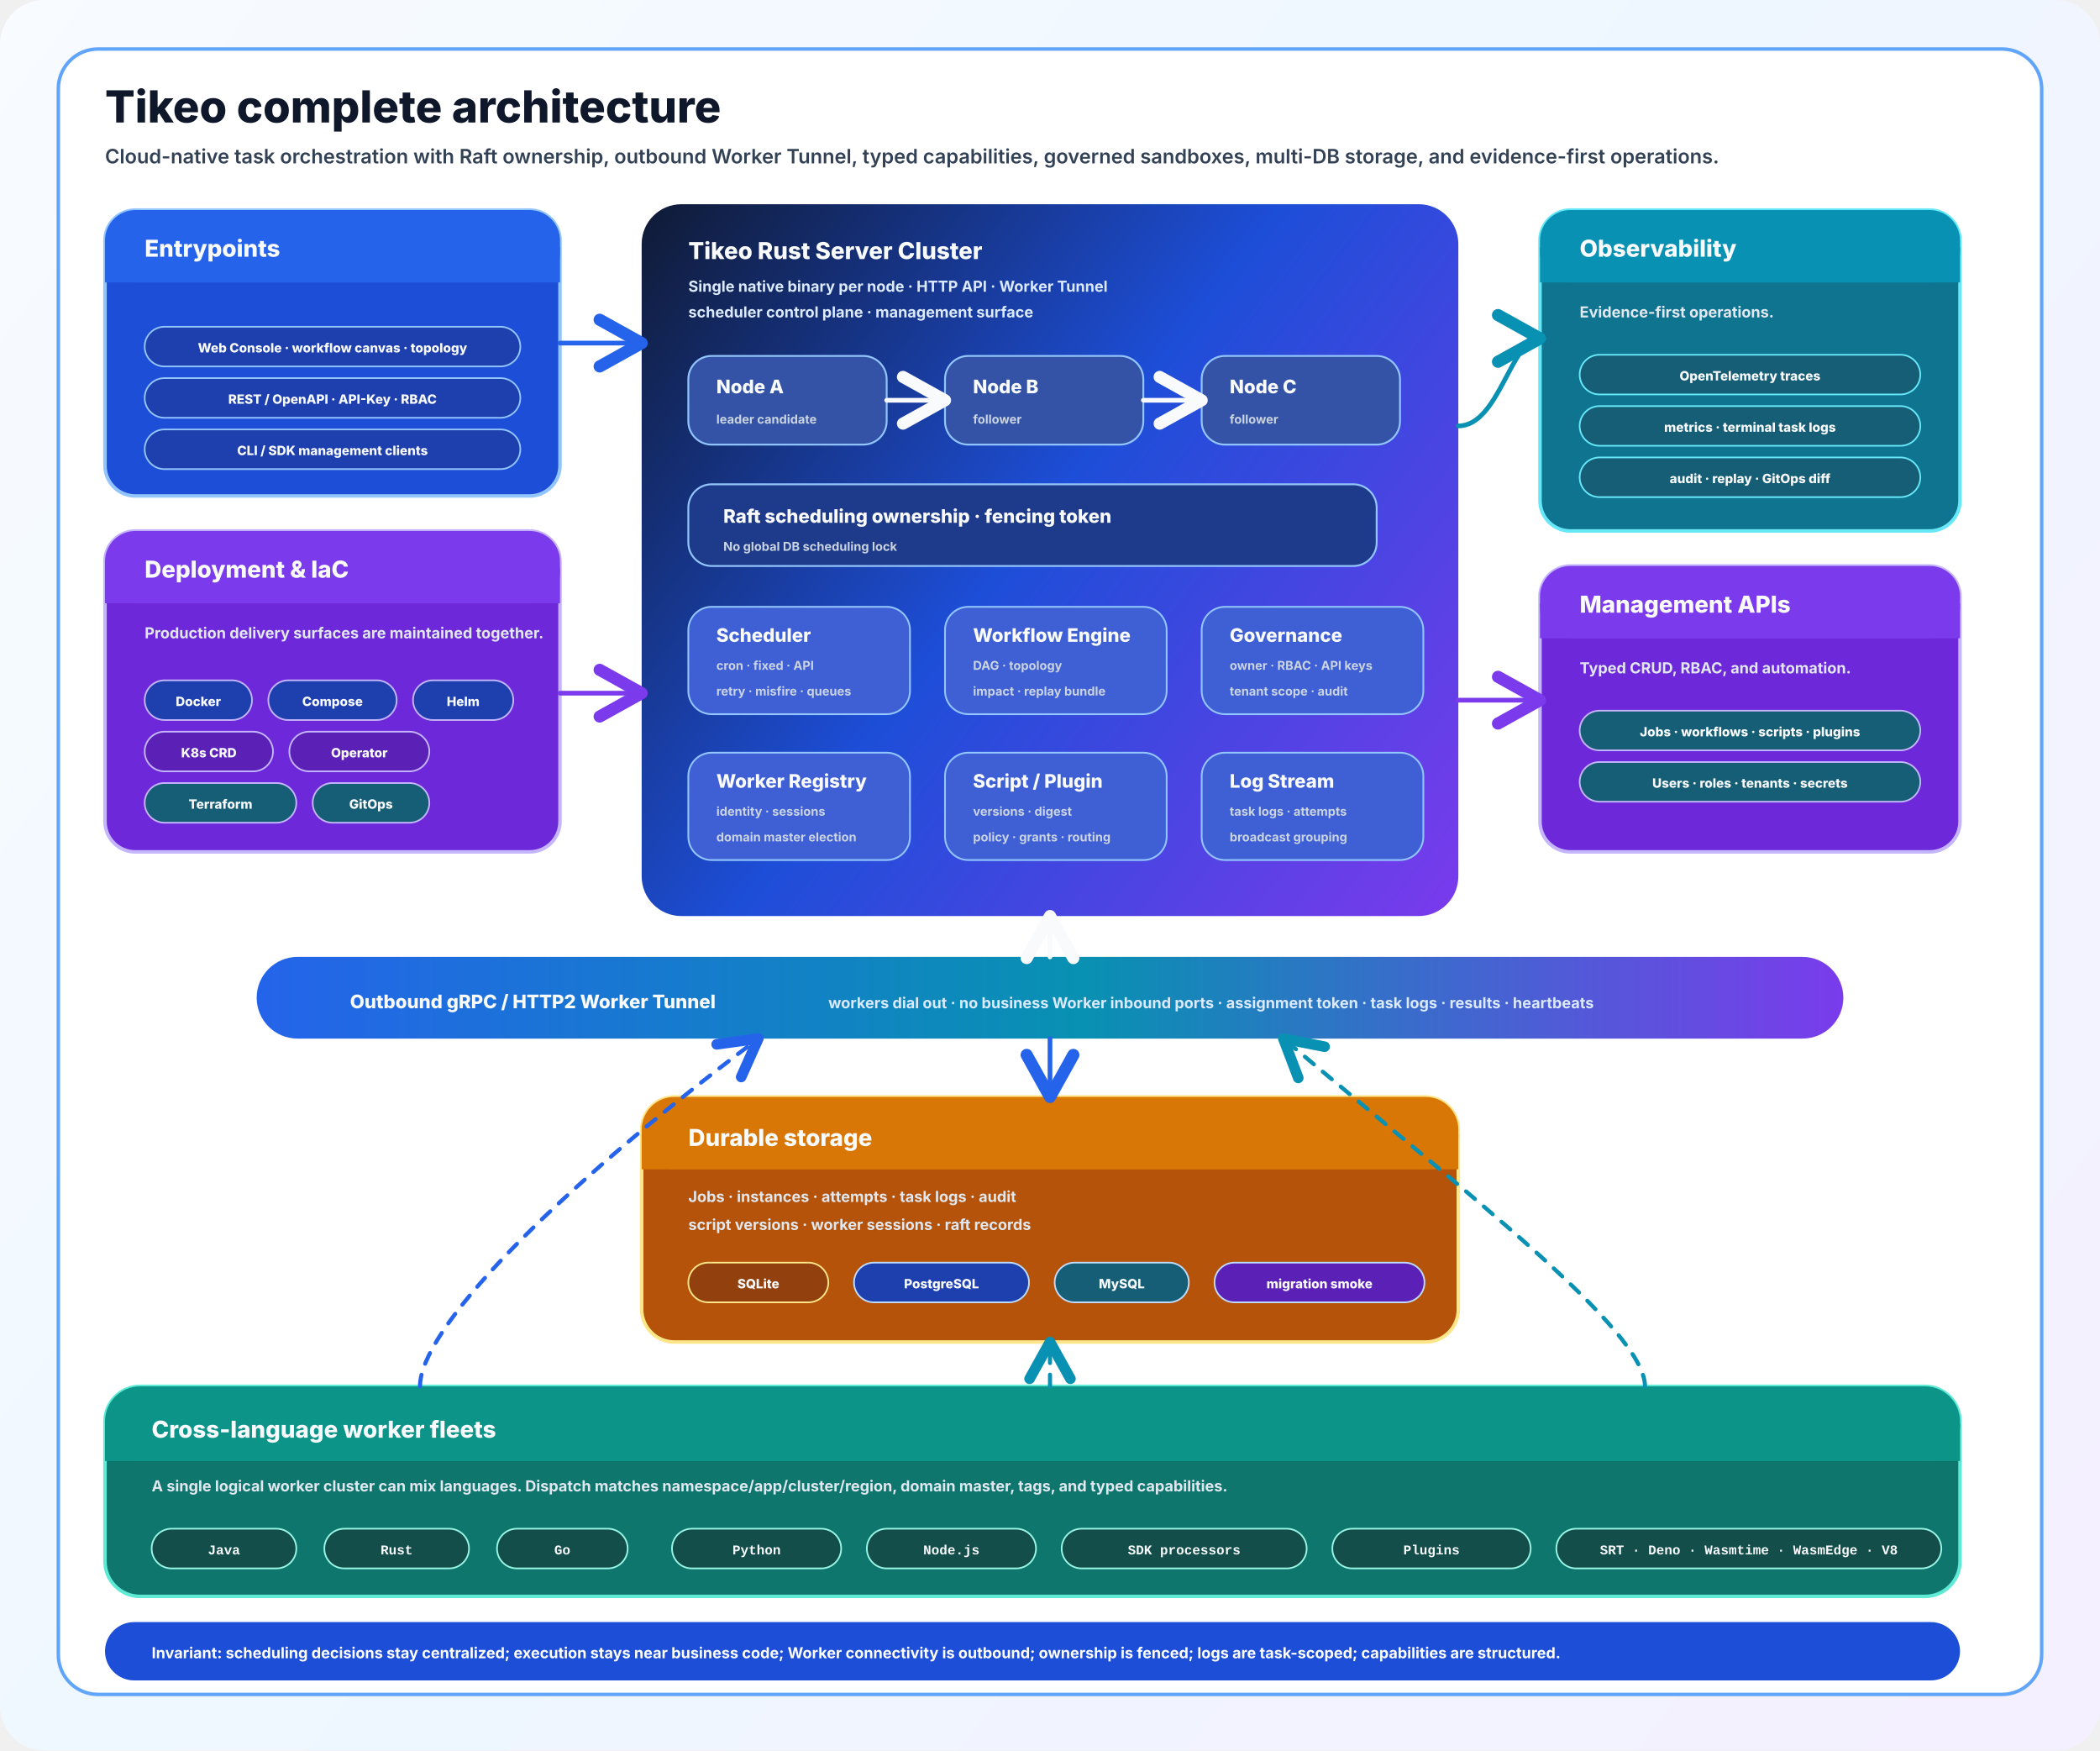
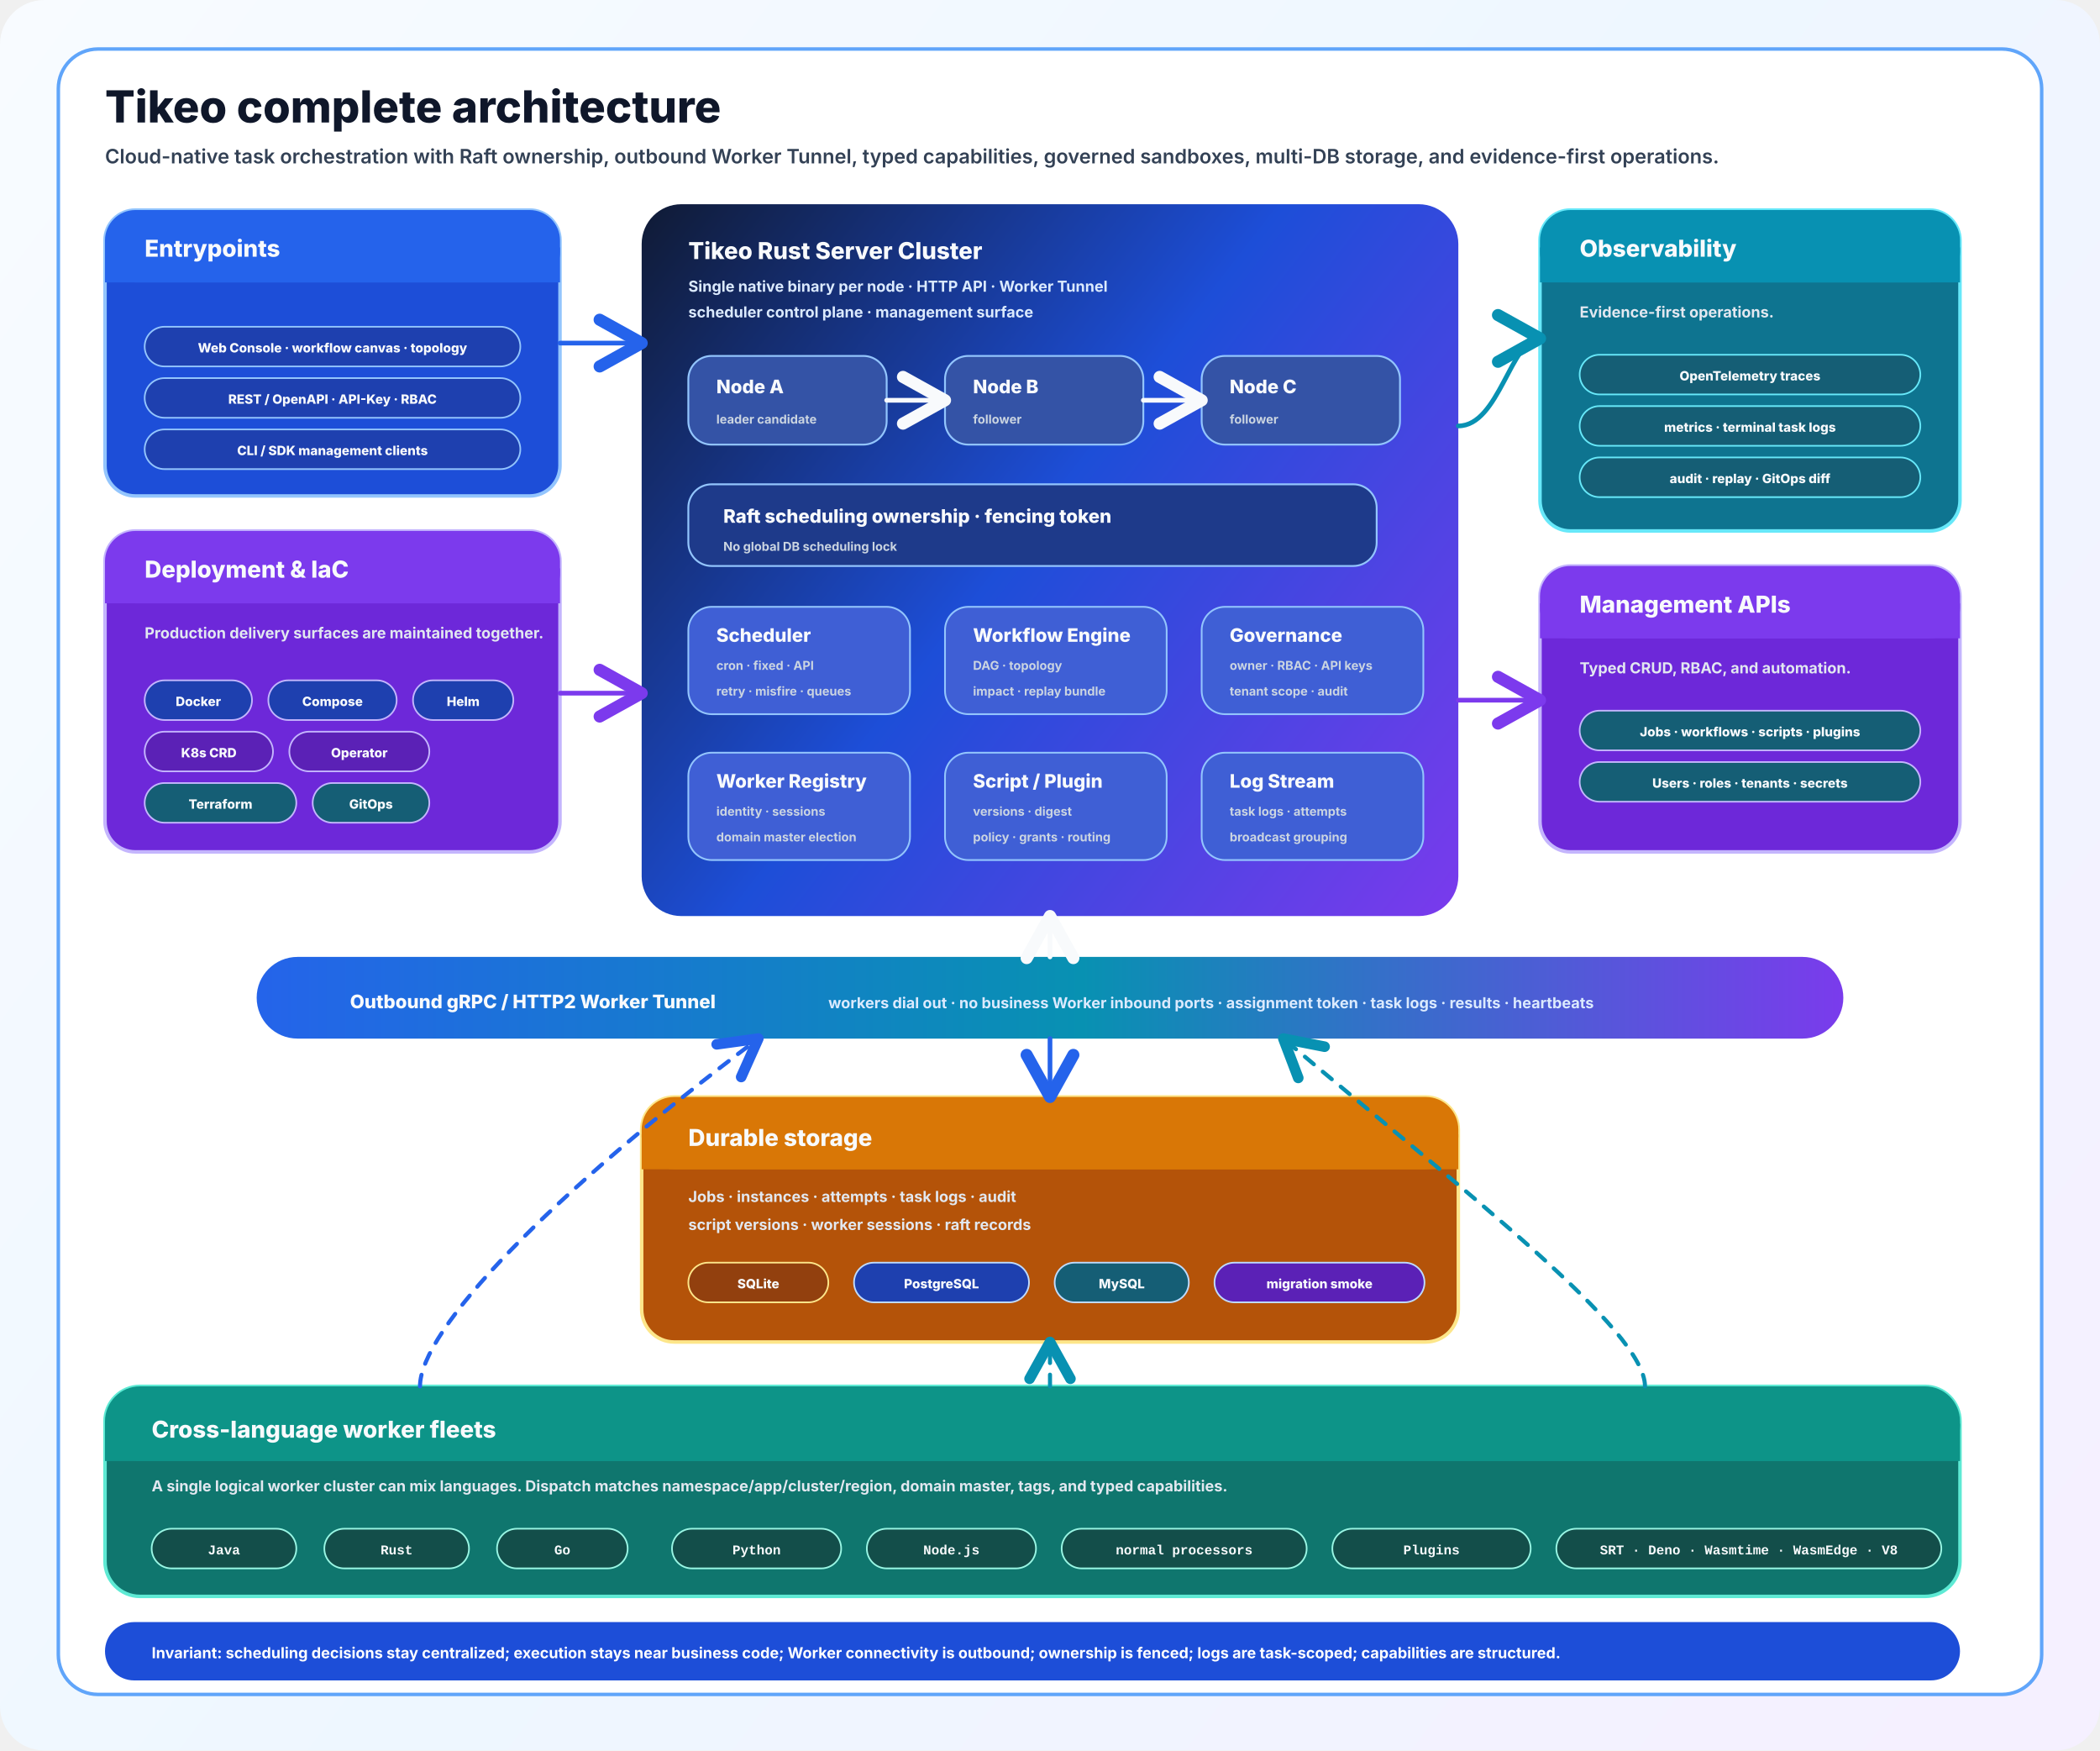
<svg xmlns="http://www.w3.org/2000/svg" width="1800" height="1500" viewBox="0 0 1800 1500" fill="none" role="img" aria-labelledby="title desc">
  <defs>
    <linearGradient id="bg" x1="0" y1="0" x2="1800" y2="1360" gradientUnits="userSpaceOnUse">
      <stop stop-color="#f8fbff" />
      <stop offset="0.52" stop-color="#eef7ff" />
      <stop offset="1" stop-color="#f5f0ff" />
    </linearGradient>
    <linearGradient id="serverGrad" x1="520" y1="170" x2="1280" y2="760" gradientUnits="userSpaceOnUse">
      <stop stop-color="#0f172a" />
      <stop offset="0.48" stop-color="#1d4ed8" />
      <stop offset="1" stop-color="#7c3aed" />
    </linearGradient>
    <linearGradient id="tunnelGrad" x1="210" y1="780" x2="1590" y2="780" gradientUnits="userSpaceOnUse">
      <stop stop-color="#2563eb" />
      <stop offset="0.52" stop-color="#0891b2" />
      <stop offset="1" stop-color="#7c3aed" />
    </linearGradient>
    <marker id="arrowBlue" markerWidth="14" markerHeight="14" refX="11" refY="7" orient="auto" markerUnits="strokeWidth">
      <path d="M2 2L11 7L2 12" stroke="#2563eb" stroke-width="2.6" stroke-linecap="round" stroke-linejoin="round" />
    </marker>
    <marker id="arrowCyan" markerWidth="14" markerHeight="14" refX="11" refY="7" orient="auto" markerUnits="strokeWidth">
      <path d="M2 2L11 7L2 12" stroke="#0891b2" stroke-width="2.6" stroke-linecap="round" stroke-linejoin="round" />
    </marker>
    <marker id="arrowViolet" markerWidth="14" markerHeight="14" refX="11" refY="7" orient="auto" markerUnits="strokeWidth">
      <path d="M2 2L11 7L2 12" stroke="#7c3aed" stroke-width="2.6" stroke-linecap="round" stroke-linejoin="round" />
    </marker>
    <marker id="arrowWhite" markerWidth="14" markerHeight="14" refX="11" refY="7" orient="auto" markerUnits="strokeWidth">
      <path d="M2 2L11 7L2 12" stroke="#f8fafc" stroke-width="2.6" stroke-linecap="round" stroke-linejoin="round" />
    </marker>
    <style>
      .title{font:800 38px ui-sans-serif,system-ui,-apple-system,BlinkMacSystemFont,"Segoe UI",sans-serif;fill:#0f172a}
      .subtitle{font:600 17px ui-sans-serif,system-ui,-apple-system,BlinkMacSystemFont,"Segoe UI",sans-serif;fill:#334155}
      .section{font:800 20px ui-sans-serif,system-ui,-apple-system,BlinkMacSystemFont,"Segoe UI",sans-serif;fill:#f8fafc}
      .label{font:800 16px ui-sans-serif,system-ui,-apple-system,BlinkMacSystemFont,"Segoe UI",sans-serif;fill:#f8fafc}
      .body{font:650 13px ui-sans-serif,system-ui,-apple-system,BlinkMacSystemFont,"Segoe UI",sans-serif;fill:#e2e8f0}
      .small{font:700 11.5px ui-sans-serif,system-ui,-apple-system,BlinkMacSystemFont,"Segoe UI",sans-serif;fill:#e2e8f0}
      .tiny{font:700 10.5px ui-sans-serif,system-ui,-apple-system,BlinkMacSystemFont,"Segoe UI",sans-serif;fill:#cbd5e1}
      .mono{font:800 11.5px ui-monospace,SFMono-Regular,Menlo,Monaco,Consolas,"Liberation Mono",monospace;fill:#f8fafc}
      .white{fill:#fff}.muted{fill:#dbeafe}.darkText{fill:#0f172a}
      .chipText{font:800 11px ui-sans-serif,system-ui,-apple-system,BlinkMacSystemFont,"Segoe UI",sans-serif;fill:#f8fafc}
      .lineBlue{stroke:#2563eb;stroke-width:4;stroke-linecap:round;marker-end:url(#arrowBlue)}
      .lineCyan{stroke:#0891b2;stroke-width:4;stroke-linecap:round;marker-end:url(#arrowCyan)}
      .lineViolet{stroke:#7c3aed;stroke-width:4;stroke-linecap:round;marker-end:url(#arrowViolet)}
      .lineWhite{stroke:#f8fafc;stroke-width:4;stroke-linecap:round;marker-end:url(#arrowWhite)}
      .dashBlue{stroke:#2563eb;stroke-width:3.5;stroke-linecap:round;stroke-dasharray:10 10;marker-end:url(#arrowBlue)}
      .dashCyan{stroke:#0891b2;stroke-width:3.5;stroke-linecap:round;stroke-dasharray:10 10;marker-end:url(#arrowCyan)}
    </style>
  </defs>
  <rect width="1800" height="1500" rx="38" fill="url(#bg)" />
  <rect x="50" y="42" width="1700" height="1410" rx="34" fill="#ffffff" stroke="#60a5fa" stroke-width="3" />
  <text x="90" y="105" class="title">Tikeo complete architecture</text>
  <text x="90" y="140" class="subtitle">Cloud-native task orchestration with Raft ownership, outbound Worker Tunnel, typed capabilities, governed sandboxes, multi-DB storage, and evidence-first operations.</text>
  <g>
    <rect x="90" y="180" width="390" height="245" rx="26" fill="#1d4ed8" stroke="#93c5fd" stroke-width="3" />
    <rect x="90" y="180" width="390" height="62" rx="26" fill="#2563eb" />
    <rect x="90" y="212" width="390" height="30" fill="#2563eb" />
    <text x="124" y="220" class="section">Entrypoints</text>
    <rect x="124" y="280" width="322" height="34" rx="17" fill="#1e40af" stroke="#93c5fd" stroke-width="1.4" />
    <text text-anchor="middle" x="285.0" y="302" class="chipText">Web Console · workflow canvas · topology</text>
    <rect x="124" y="324" width="322" height="34" rx="17" fill="#1e40af" stroke="#93c5fd" stroke-width="1.4" />
    <text text-anchor="middle" x="285.0" y="346" class="chipText">REST / OpenAPI · API-Key · RBAC</text>
    <rect x="124" y="368" width="322" height="34" rx="17" fill="#1e40af" stroke="#93c5fd" stroke-width="1.4" />
    <text text-anchor="middle" x="285.0" y="390" class="chipText">CLI / SDK management clients</text>
  </g>
  <g>
    <rect x="90" y="455" width="390" height="275" rx="26" fill="#6d28d9" stroke="#c4b5fd" stroke-width="3" />
    <rect x="90" y="455" width="390" height="62" rx="26" fill="#7c3aed" />
    <rect x="90" y="487" width="390" height="30" fill="#7c3aed" />
    <text x="124" y="495" class="section">Deployment &amp; IaC</text>
    <text x="124" y="547" class="body">Production delivery surfaces are maintained together.</text>
    <rect x="124" y="583" width="92" height="34" rx="17" fill="#1e40af" stroke="#c4b5fd" stroke-width="1.4" />
    <text text-anchor="middle" x="170.0" y="605" class="chipText">Docker</text>
    <rect x="230" y="583" width="110" height="34" rx="17" fill="#1e40af" stroke="#c4b5fd" stroke-width="1.4" />
    <text text-anchor="middle" x="285.0" y="605" class="chipText">Compose</text>
    <rect x="354" y="583" width="86" height="34" rx="17" fill="#1e40af" stroke="#c4b5fd" stroke-width="1.4" />
    <text text-anchor="middle" x="397.0" y="605" class="chipText">Helm</text>
    <rect x="124" y="627" width="110" height="34" rx="17" fill="#5b21b6" stroke="#c4b5fd" stroke-width="1.4" />
    <text text-anchor="middle" x="179.0" y="649" class="chipText">K8s CRD</text>
    <rect x="248" y="627" width="120" height="34" rx="17" fill="#5b21b6" stroke="#c4b5fd" stroke-width="1.4" />
    <text text-anchor="middle" x="308.0" y="649" class="chipText">Operator</text>
    <rect x="124" y="671" width="130" height="34" rx="17" fill="#155e75" stroke="#c4b5fd" stroke-width="1.4" />
    <text text-anchor="middle" x="189.0" y="693" class="chipText">Terraform</text>
    <rect x="268" y="671" width="100" height="34" rx="17" fill="#155e75" stroke="#c4b5fd" stroke-width="1.4" />
    <text text-anchor="middle" x="318.0" y="693" class="chipText">GitOps</text>
  </g>
  <g>
    <rect x="550" y="175" width="700" height="610" rx="34" fill="url(#serverGrad)" />
    <text x="590" y="222" class="section">Tikeo Rust Server Cluster</text>
    <text x="590" y="250" class="body muted">Single native binary per node · HTTP API · Worker Tunnel</text>
    <text x="590" y="272" class="body muted">scheduler control plane · management surface</text>
    <rect x="590" y="305" width="170" height="76" rx="20" fill="#3453a6" stroke="#93c5fd" stroke-width="1.6" />
    <text x="614" y="337" class="label">Node A</text>
    <text x="614" y="363" class="tiny">leader candidate</text>
    <rect x="810" y="305" width="170" height="76" rx="20" fill="#3453a6" stroke="#93c5fd" stroke-width="1.6" />
    <text x="834" y="337" class="label">Node B</text>
    <text x="834" y="363" class="tiny">follower</text>
    <rect x="1030" y="305" width="170" height="76" rx="20" fill="#3453a6" stroke="#93c5fd" stroke-width="1.6" />
    <text x="1054" y="337" class="label">Node C</text>
    <text x="1054" y="363" class="tiny">follower</text>
    <path d="M760 343C782 343 788 343 810 343" class="lineWhite" />
    <path d="M980 343C1002 343 1008 343 1030 343" class="lineWhite" />
    <rect x="590" y="415" width="590" height="70" rx="20" fill="#1e3a8a" stroke="#93c5fd" stroke-width="1.6" />
    <text x="620" y="448" class="label">Raft scheduling ownership · fencing token</text>
    <text x="620" y="472" class="tiny">No global DB scheduling lock</text>
    <rect x="590" y="520" width="190" height="92" rx="20" fill="#3f5fd5" stroke="#93c5fd" stroke-width="1.5" />
    <text x="614" y="550" class="label">Scheduler</text>
    <text x="614" y="574" class="tiny">cron · fixed · API</text>
    <text x="614" y="596" class="tiny">retry · misfire · queues</text>
    <rect x="810" y="520" width="190" height="92" rx="20" fill="#3f5fd5" stroke="#93c5fd" stroke-width="1.5" />
    <text x="834" y="550" class="label">Workflow Engine</text>
    <text x="834" y="574" class="tiny">DAG · topology</text>
    <text x="834" y="596" class="tiny">impact · replay bundle</text>
    <rect x="1030" y="520" width="190" height="92" rx="20" fill="#3f5fd5" stroke="#93c5fd" stroke-width="1.5" />
    <text x="1054" y="550" class="label">Governance</text>
    <text x="1054" y="574" class="tiny">owner · RBAC · API keys</text>
    <text x="1054" y="596" class="tiny">tenant scope · audit</text>
    <rect x="590" y="645" width="190" height="92" rx="20" fill="#3f5fd5" stroke="#93c5fd" stroke-width="1.5" />
    <text x="614" y="675" class="label">Worker Registry</text>
    <text x="614" y="699" class="tiny">identity · sessions</text>
    <text x="614" y="721" class="tiny">domain master election</text>
    <rect x="810" y="645" width="190" height="92" rx="20" fill="#3f5fd5" stroke="#93c5fd" stroke-width="1.5" />
    <text x="834" y="675" class="label">Script / Plugin</text>
    <text x="834" y="699" class="tiny">versions · digest</text>
    <text x="834" y="721" class="tiny">policy · grants · routing</text>
    <rect x="1030" y="645" width="190" height="92" rx="20" fill="#3f5fd5" stroke="#93c5fd" stroke-width="1.5" />
    <text x="1054" y="675" class="label">Log Stream</text>
    <text x="1054" y="699" class="tiny">task logs · attempts</text>
    <text x="1054" y="721" class="tiny">broadcast grouping</text>
  </g>
  <path d="M480 294C506 294 522 294 550 294" class="lineBlue" />
  <path d="M480 594C510 594 525 594 550 594" class="lineViolet" />
  <g>
    <rect x="1320" y="180" width="360" height="275" rx="26" fill="#0e7490" stroke="#67e8f9" stroke-width="3" />
    <rect x="1320" y="180" width="360" height="62" rx="26" fill="#0891b2" />
    <rect x="1320" y="212" width="360" height="30" fill="#0891b2" />
    <text x="1354" y="220" class="section">Observability</text>
    <text x="1354" y="272" class="body">Evidence-first operations.</text>
    <rect x="1354" y="304" width="292" height="34" rx="17" fill="#155e75" stroke="#67e8f9" stroke-width="1.4" />
    <text text-anchor="middle" x="1500.0" y="326" class="chipText">OpenTelemetry traces</text>
    <rect x="1354" y="348" width="292" height="34" rx="17" fill="#155e75" stroke="#67e8f9" stroke-width="1.4" />
    <text text-anchor="middle" x="1500.0" y="370" class="chipText">metrics · terminal task logs</text>
    <rect x="1354" y="392" width="292" height="34" rx="17" fill="#155e75" stroke="#67e8f9" stroke-width="1.4" />
    <text text-anchor="middle" x="1500.0" y="414" class="chipText">audit · replay · GitOps diff</text>
  </g>
  <g>
    <rect x="1320" y="485" width="360" height="245" rx="26" fill="#6d28d9" stroke="#c4b5fd" stroke-width="3" />
    <rect x="1320" y="485" width="360" height="62" rx="26" fill="#7c3aed" />
    <rect x="1320" y="517" width="360" height="30" fill="#7c3aed" />
    <text x="1354" y="525" class="section">Management APIs</text>
    <text x="1354" y="577" class="body">Typed CRUD, RBAC, and automation.</text>
    <rect x="1354" y="609" width="292" height="34" rx="17" fill="#155e75" stroke="#c4b5fd" stroke-width="1.4" />
    <text text-anchor="middle" x="1500.0" y="631" class="chipText">Jobs · workflows · scripts · plugins</text>
    <rect x="1354" y="653" width="292" height="34" rx="17" fill="#155e75" stroke="#c4b5fd" stroke-width="1.4" />
    <text text-anchor="middle" x="1500.0" y="675" class="chipText">Users · roles · tenants · secrets</text>
  </g>
  <path d="M1250 365C1285 365 1295 290 1320 290" class="lineCyan" />
  <path d="M1250 600C1286 600 1298 600 1320 600" class="lineViolet" />
  <g>
    <rect x="220" y="820" width="1360" height="70" rx="35" fill="url(#tunnelGrad)" />
    <text x="300" y="864" class="label">Outbound gRPC / HTTP2 Worker Tunnel</text>
    <text x="710" y="864" class="body muted">workers dial out · no business Worker inbound ports · assignment token · task logs · results · heartbeats</text>
  </g>
  <path d="M900 820C900 805 900 800 900 785" class="lineWhite" />
  <g>
    <rect x="550" y="940" width="700" height="210" rx="28" fill="#b45309" stroke="#fde68a" stroke-width="3" />
    <rect x="550" y="940" width="700" height="62" rx="28" fill="#d97706" />
    <rect x="550" y="972" width="700" height="30" fill="#d97706" />
    <text x="590" y="982" class="section">Durable storage</text>
    <text x="590" y="1030" class="body">Jobs · instances · attempts · task logs · audit</text>
    <text x="590" y="1054" class="body">script versions · worker sessions · raft records</text>
    <rect x="590" y="1082" width="120" height="34" rx="17" fill="#92400e" stroke="#fde68a" stroke-width="1.4" />
    <text text-anchor="middle" x="650.0" y="1104" class="chipText">SQLite</text>
    <rect x="732" y="1082" width="150" height="34" rx="17" fill="#1e40af" stroke="#bfdbfe" stroke-width="1.4" />
    <text text-anchor="middle" x="807.0" y="1104" class="chipText">PostgreSQL</text>
    <rect x="904" y="1082" width="115" height="34" rx="17" fill="#155e75" stroke="#bfdbfe" stroke-width="1.4" />
    <text text-anchor="middle" x="961.5" y="1104" class="chipText">MySQL</text>
    <rect x="1041" y="1082" width="180" height="34" rx="17" fill="#5b21b6" stroke="#bfdbfe" stroke-width="1.4" />
    <text text-anchor="middle" x="1131.0" y="1104" class="chipText">migration smoke</text>
  </g>
  <path d="M900 890V940" class="lineBlue" />
  <g>
    <rect x="90" y="1188" width="1590" height="180" rx="30" fill="#0f766e" stroke="#5eead4" stroke-width="3" />
    <rect x="90" y="1188" width="1590" height="64" rx="30" fill="#0d9488" />
    <rect x="90" y="1220" width="1590" height="32" fill="#0d9488" />
    <text x="130" y="1232" class="section">Cross-language worker fleets</text>
    <text x="130" y="1278" class="body">A single logical worker cluster can mix languages. Dispatch matches namespace/app/cluster/region, domain master, tags, and typed capabilities.</text>
    <rect x="130" y="1310" width="124" height="34" rx="17" fill="#134e4a" stroke="#99f6e4" stroke-width="1.4" />
    <text text-anchor="middle" x="192.0" y="1332" class="mono">Java</text>
    <rect x="278" y="1310" width="124" height="34" rx="17" fill="#134e4a" stroke="#99f6e4" stroke-width="1.4" />
    <text text-anchor="middle" x="340.0" y="1332" class="mono">Rust</text>
    <rect x="426" y="1310" width="112" height="34" rx="17" fill="#134e4a" stroke="#99f6e4" stroke-width="1.4" />
    <text text-anchor="middle" x="482.0" y="1332" class="mono">Go</text>
    <rect x="576" y="1310" width="145" height="34" rx="17" fill="#134e4a" stroke="#99f6e4" stroke-width="1.4" />
    <text text-anchor="middle" x="648.5" y="1332" class="mono">Python</text>
    <rect x="743" y="1310" width="145" height="34" rx="17" fill="#134e4a" stroke="#99f6e4" stroke-width="1.4" />
    <text text-anchor="middle" x="815.5" y="1332" class="mono">Node.js</text>
    <rect x="910" y="1310" width="210" height="34" rx="17" fill="#134e4a" stroke="#99f6e4" stroke-width="1.4" />
-     <text text-anchor="middle" x="1015.0" y="1332" class="mono">SDK processors</text>
+     <text text-anchor="middle" x="1015.0" y="1332" class="mono">normal processors</text>
    <rect x="1142" y="1310" width="170" height="34" rx="17" fill="#134e4a" stroke="#99f6e4" stroke-width="1.4" />
    <text text-anchor="middle" x="1227.0" y="1332" class="mono">Plugins</text>
    <rect x="1334" y="1310" width="330" height="34" rx="17" fill="#134e4a" stroke="#99f6e4" stroke-width="1.4" />
    <text text-anchor="middle" x="1499.0" y="1332" class="mono">SRT · Deno · Wasmtime · WasmEdge · V8</text>
  </g>
  <path d="M900 1188C900 1168 900 1164 900 1150" class="dashCyan" />
  <path d="M360 1188C360 1140 470 1025 650 890" class="dashBlue" />
  <path d="M1410 1188C1410 1140 1260 1025 1100 890" class="dashCyan" />
  <rect x="90" y="1390" width="1590" height="50" rx="25" fill="#1d4ed8" />
  <text x="130" y="1421" class="body white">Invariant: scheduling decisions stay centralized; execution stays near business code; Worker connectivity is outbound; ownership is fenced; logs are task-scoped; capabilities are structured.</text>
</svg>
